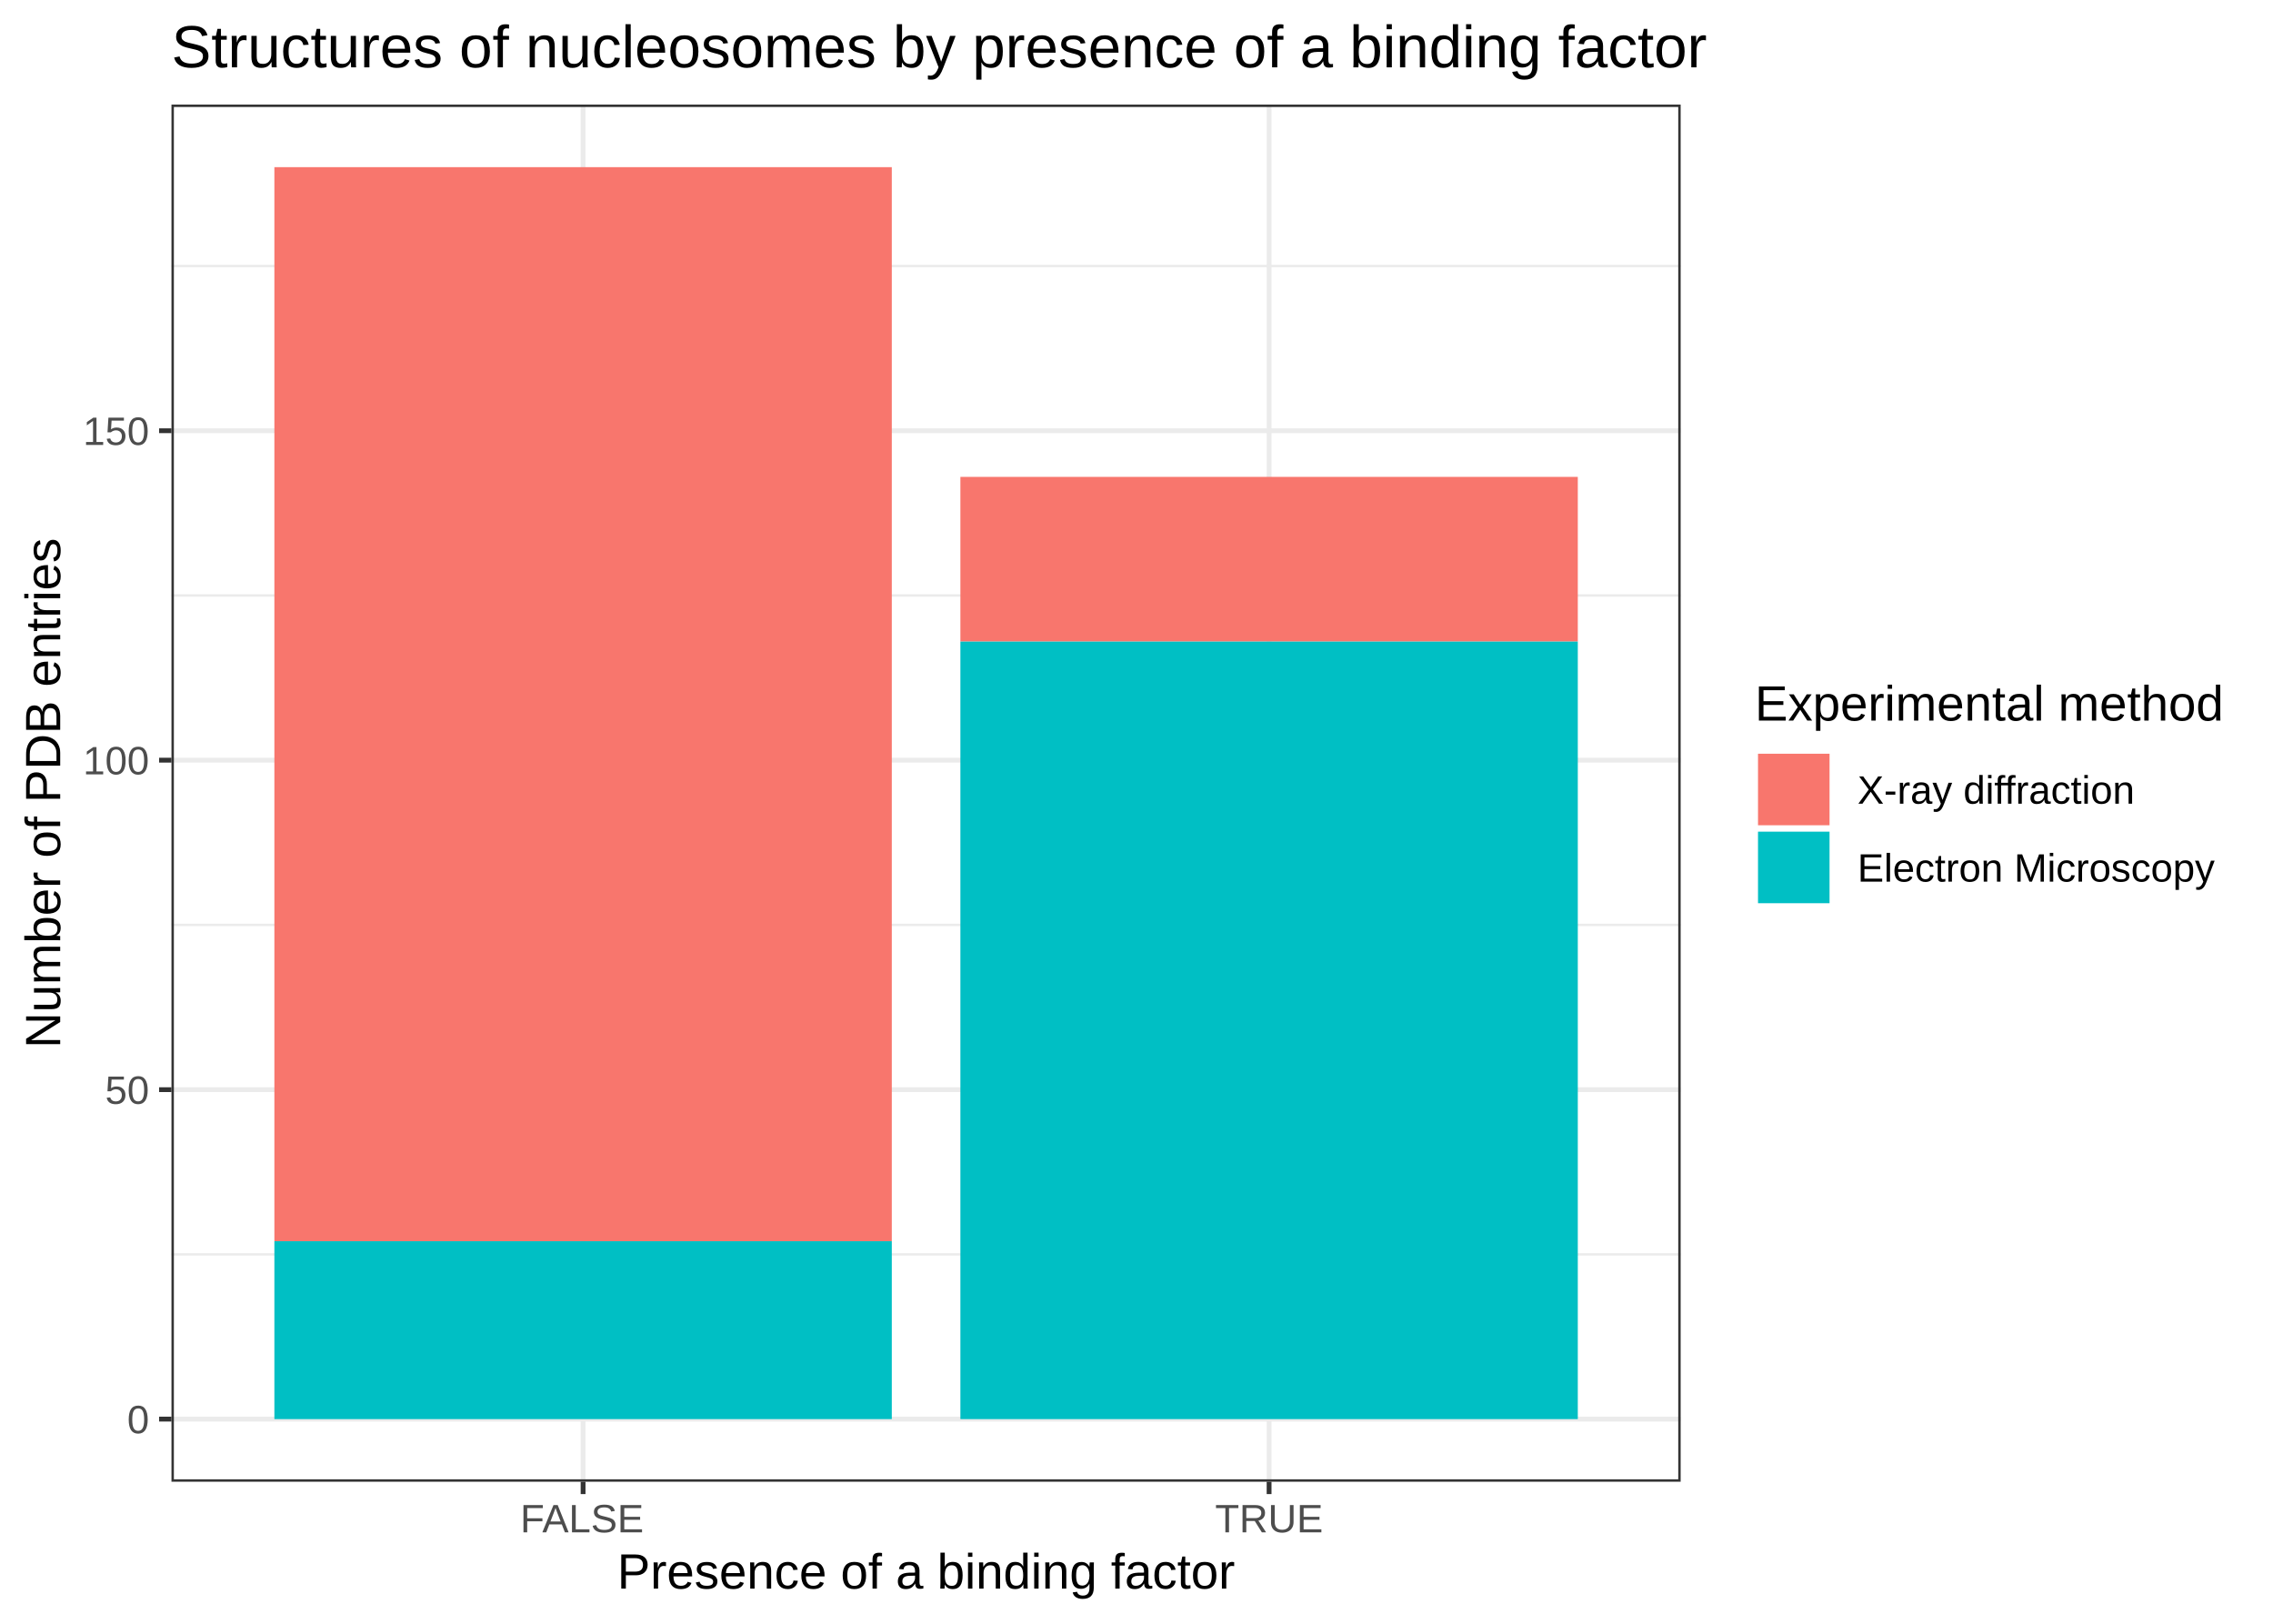
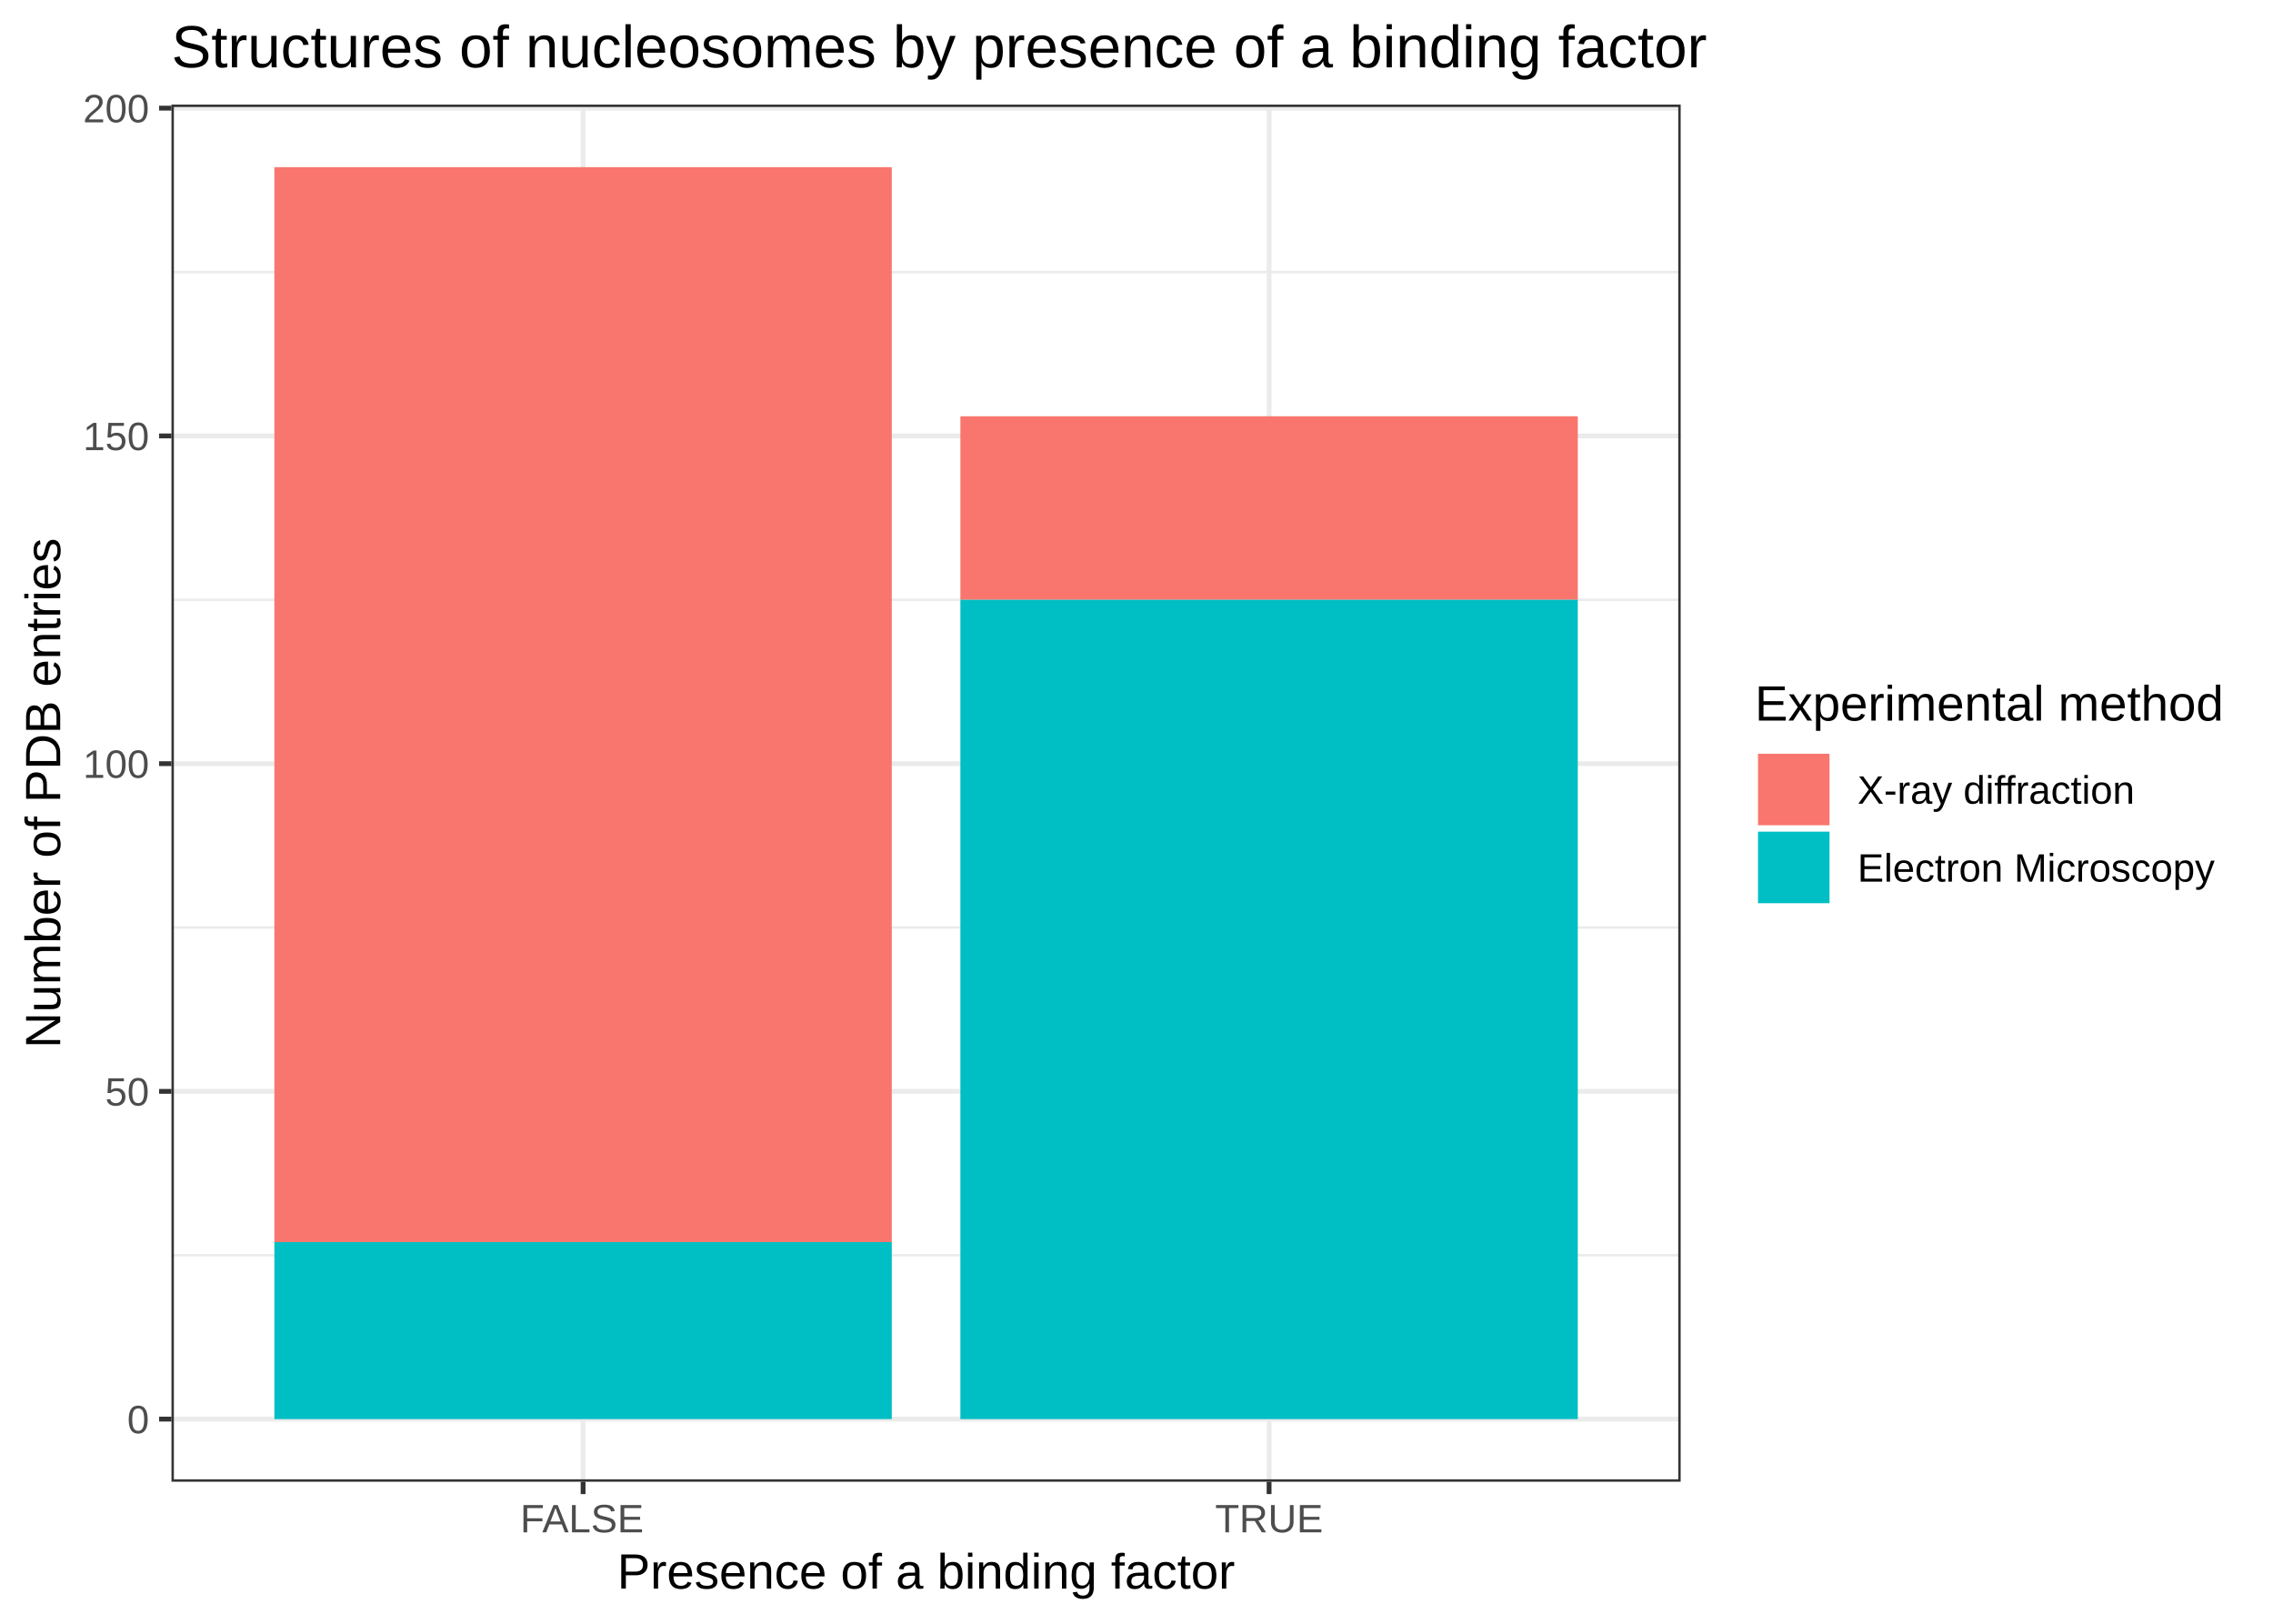
<svg xmlns="http://www.w3.org/2000/svg" viewBox="0 0 504.00 360.00">
  <defs>
    <style type="text/css">
    line, polyline, polygon, path, rect, circle {
      fill: none;
      stroke: #000000;
      stroke-linecap: round;
      stroke-linejoin: round;
      stroke-miterlimit: 10.00;
    }
  </style>
  </defs>
  <rect width="100%" height="100%" style="stroke: none; fill: #FFFFFF;" />
  <rect x="0" y="0" width="504.00" height="360.00" style="stroke-width: 1.07; stroke: #FFFFFF; fill: #FFFFFF;" />
  <defs>
    <clipPath id="cpMzguMDJ8MzcyLjY2fDMyOC41MXwyMy4xOQ==">
      <rect x="38.02" y="23.19" width="334.64" height="305.32" />
    </clipPath>
  </defs>
  <rect x="38.02" y="23.19" width="334.64" height="305.32" style="stroke-width: 1.07; stroke: none; fill: #FFFFFF;" clip-path="url(#cpMzguMDJ8MzcyLjY2fDMyOC41MXwyMy4xOQ==)" />
-   <polyline points="38.02,278.11 372.66,278.11 " style="stroke-width: 0.53; stroke: #EBEBEB; stroke-linecap: butt;" clip-path="url(#cpMzguMDJ8MzcyLjY2fDMyOC41MXwyMy4xOQ==)" />
-   <polyline points="38.02,205.06 372.66,205.06 " style="stroke-width: 0.53; stroke: #EBEBEB; stroke-linecap: butt;" clip-path="url(#cpMzguMDJ8MzcyLjY2fDMyOC41MXwyMy4xOQ==)" />
-   <polyline points="38.02,132.02 372.66,132.02 " style="stroke-width: 0.53; stroke: #EBEBEB; stroke-linecap: butt;" clip-path="url(#cpMzguMDJ8MzcyLjY2fDMyOC41MXwyMy4xOQ==)" />
-   <polyline points="38.02,58.98 372.66,58.98 " style="stroke-width: 0.53; stroke: #EBEBEB; stroke-linecap: butt;" clip-path="url(#cpMzguMDJ8MzcyLjY2fDMyOC41MXwyMy4xOQ==)" />
+   <polyline points="38.02,278.30 372.66,278.30 " style="stroke-width: 0.53; stroke: #EBEBEB; stroke-linecap: butt;" clip-path="url(#cpMzguMDJ8MzcyLjY2fDMyOC41MXwyMy4xOQ==)" />
+   <polyline points="38.02,205.64 372.66,205.64 " style="stroke-width: 0.53; stroke: #EBEBEB; stroke-linecap: butt;" clip-path="url(#cpMzguMDJ8MzcyLjY2fDMyOC41MXwyMy4xOQ==)" />
+   <polyline points="38.02,132.98 372.66,132.98 " style="stroke-width: 0.53; stroke: #EBEBEB; stroke-linecap: butt;" clip-path="url(#cpMzguMDJ8MzcyLjY2fDMyOC41MXwyMy4xOQ==)" />
+   <polyline points="38.02,60.32 372.66,60.32 " style="stroke-width: 0.53; stroke: #EBEBEB; stroke-linecap: butt;" clip-path="url(#cpMzguMDJ8MzcyLjY2fDMyOC41MXwyMy4xOQ==)" />
  <polyline points="38.02,314.63 372.66,314.63 " style="stroke-width: 1.07; stroke: #EBEBEB; stroke-linecap: butt;" clip-path="url(#cpMzguMDJ8MzcyLjY2fDMyOC41MXwyMy4xOQ==)" />
-   <polyline points="38.02,241.59 372.66,241.59 " style="stroke-width: 1.07; stroke: #EBEBEB; stroke-linecap: butt;" clip-path="url(#cpMzguMDJ8MzcyLjY2fDMyOC41MXwyMy4xOQ==)" />
-   <polyline points="38.02,168.54 372.66,168.54 " style="stroke-width: 1.07; stroke: #EBEBEB; stroke-linecap: butt;" clip-path="url(#cpMzguMDJ8MzcyLjY2fDMyOC41MXwyMy4xOQ==)" />
-   <polyline points="38.02,95.50 372.66,95.50 " style="stroke-width: 1.07; stroke: #EBEBEB; stroke-linecap: butt;" clip-path="url(#cpMzguMDJ8MzcyLjY2fDMyOC41MXwyMy4xOQ==)" />
+   <polyline points="38.02,241.97 372.66,241.97 " style="stroke-width: 1.07; stroke: #EBEBEB; stroke-linecap: butt;" clip-path="url(#cpMzguMDJ8MzcyLjY2fDMyOC41MXwyMy4xOQ==)" />
+   <polyline points="38.02,169.31 372.66,169.31 " style="stroke-width: 1.07; stroke: #EBEBEB; stroke-linecap: butt;" clip-path="url(#cpMzguMDJ8MzcyLjY2fDMyOC41MXwyMy4xOQ==)" />
+   <polyline points="38.02,96.65 372.66,96.65 " style="stroke-width: 1.07; stroke: #EBEBEB; stroke-linecap: butt;" clip-path="url(#cpMzguMDJ8MzcyLjY2fDMyOC41MXwyMy4xOQ==)" />
+   <polyline points="38.02,23.98 372.66,23.98 " style="stroke-width: 1.07; stroke: #EBEBEB; stroke-linecap: butt;" clip-path="url(#cpMzguMDJ8MzcyLjY2fDMyOC41MXwyMy4xOQ==)" />
  <polyline points="129.29,328.51 129.29,23.19 " style="stroke-width: 1.07; stroke: #EBEBEB; stroke-linecap: butt;" clip-path="url(#cpMzguMDJ8MzcyLjY2fDMyOC41MXwyMy4xOQ==)" />
  <polyline points="281.40,328.51 281.40,23.19 " style="stroke-width: 1.07; stroke: #EBEBEB; stroke-linecap: butt;" clip-path="url(#cpMzguMDJ8MzcyLjY2fDMyOC41MXwyMy4xOQ==)" />
-   <rect x="60.84" y="37.06" width="136.90" height="238.12" style="stroke-width: 1.07; stroke: none; stroke-linecap: square; stroke-linejoin: miter; fill: #F8766D;" clip-path="url(#cpMzguMDJ8MzcyLjY2fDMyOC41MXwyMy4xOQ==)" />
-   <rect x="60.84" y="275.19" width="136.90" height="39.44" style="stroke-width: 1.07; stroke: none; stroke-linecap: square; stroke-linejoin: miter; fill: #00BFC4;" clip-path="url(#cpMzguMDJ8MzcyLjY2fDMyOC41MXwyMy4xOQ==)" />
-   <rect x="212.95" y="105.73" width="136.90" height="36.52" style="stroke-width: 1.07; stroke: none; stroke-linecap: square; stroke-linejoin: miter; fill: #F8766D;" clip-path="url(#cpMzguMDJ8MzcyLjY2fDMyOC41MXwyMy4xOQ==)" />
-   <rect x="212.95" y="142.25" width="136.90" height="172.38" style="stroke-width: 1.07; stroke: none; stroke-linecap: square; stroke-linejoin: miter; fill: #00BFC4;" clip-path="url(#cpMzguMDJ8MzcyLjY2fDMyOC41MXwyMy4xOQ==)" />
+   <rect x="60.84" y="37.06" width="136.90" height="238.33" style="stroke-width: 1.07; stroke: none; stroke-linecap: square; stroke-linejoin: miter; fill: #F8766D;" clip-path="url(#cpMzguMDJ8MzcyLjY2fDMyOC41MXwyMy4xOQ==)" />
+   <rect x="60.84" y="275.39" width="136.90" height="39.24" style="stroke-width: 1.07; stroke: none; stroke-linecap: square; stroke-linejoin: miter; fill: #00BFC4;" clip-path="url(#cpMzguMDJ8MzcyLjY2fDMyOC41MXwyMy4xOQ==)" />
+   <rect x="212.95" y="92.29" width="136.90" height="40.69" style="stroke-width: 1.07; stroke: none; stroke-linecap: square; stroke-linejoin: miter; fill: #F8766D;" clip-path="url(#cpMzguMDJ8MzcyLjY2fDMyOC41MXwyMy4xOQ==)" />
+   <rect x="212.95" y="132.98" width="136.90" height="181.65" style="stroke-width: 1.07; stroke: none; stroke-linecap: square; stroke-linejoin: miter; fill: #00BFC4;" clip-path="url(#cpMzguMDJ8MzcyLjY2fDMyOC41MXwyMy4xOQ==)" />
  <rect x="38.02" y="23.19" width="334.64" height="305.32" style="stroke-width: 1.07; stroke: #333333;" clip-path="url(#cpMzguMDJ8MzcyLjY2fDMyOC41MXwyMy4xOQ==)" />
  <defs>
    <clipPath id="cpMC4wMHw1MDQuMDB8MzYwLjAwfDAuMDA=">
      <rect x="0.00" y="0.00" width="504.00" height="360.00" />
    </clipPath>
  </defs>
  <g clip-path="url(#cpMC4wMHw1MDQuMDB8MzYwLjAwfDAuMDA=)">
    <text x="28.20" y="317.78" style="font-size: 8.80px; fill: #4D4D4D; font-family: Arial;" textLength="4.89px" lengthAdjust="spacingAndGlyphs">0</text>
  </g>
  <g clip-path="url(#cpMC4wMHw1MDQuMDB8MzYwLjAwfDAuMDA=)">
-     <text x="23.30" y="244.74" style="font-size: 8.80px; fill: #4D4D4D; font-family: Arial;" textLength="9.79px" lengthAdjust="spacingAndGlyphs">50</text>
+     <text x="23.30" y="245.12" style="font-size: 8.80px; fill: #4D4D4D; font-family: Arial;" textLength="9.79px" lengthAdjust="spacingAndGlyphs">50</text>
  </g>
  <g clip-path="url(#cpMC4wMHw1MDQuMDB8MzYwLjAwfDAuMDA=)">
-     <text x="18.41" y="171.69" style="font-size: 8.80px; fill: #4D4D4D; font-family: Arial;" textLength="14.68px" lengthAdjust="spacingAndGlyphs">100</text>
+     <text x="18.41" y="172.46" style="font-size: 8.80px; fill: #4D4D4D; font-family: Arial;" textLength="14.68px" lengthAdjust="spacingAndGlyphs">100</text>
  </g>
  <g clip-path="url(#cpMC4wMHw1MDQuMDB8MzYwLjAwfDAuMDA=)">
-     <text x="18.41" y="98.65" style="font-size: 8.80px; fill: #4D4D4D; font-family: Arial;" textLength="14.68px" lengthAdjust="spacingAndGlyphs">150</text>
+     <text x="18.41" y="99.80" style="font-size: 8.80px; fill: #4D4D4D; font-family: Arial;" textLength="14.68px" lengthAdjust="spacingAndGlyphs">150</text>
+   </g>
+   <g clip-path="url(#cpMC4wMHw1MDQuMDB8MzYwLjAwfDAuMDA=)">
+     <text x="18.41" y="27.13" style="font-size: 8.80px; fill: #4D4D4D; font-family: Arial;" textLength="14.68px" lengthAdjust="spacingAndGlyphs">200</text>
  </g>
  <polyline points="35.28,314.63 38.02,314.63 " style="stroke-width: 1.07; stroke: #333333; stroke-linecap: butt;" clip-path="url(#cpMC4wMHw1MDQuMDB8MzYwLjAwfDAuMDA=)" />
-   <polyline points="35.28,241.59 38.02,241.59 " style="stroke-width: 1.07; stroke: #333333; stroke-linecap: butt;" clip-path="url(#cpMC4wMHw1MDQuMDB8MzYwLjAwfDAuMDA=)" />
-   <polyline points="35.28,168.54 38.02,168.54 " style="stroke-width: 1.07; stroke: #333333; stroke-linecap: butt;" clip-path="url(#cpMC4wMHw1MDQuMDB8MzYwLjAwfDAuMDA=)" />
-   <polyline points="35.28,95.50 38.02,95.50 " style="stroke-width: 1.07; stroke: #333333; stroke-linecap: butt;" clip-path="url(#cpMC4wMHw1MDQuMDB8MzYwLjAwfDAuMDA=)" />
+   <polyline points="35.28,241.97 38.02,241.97 " style="stroke-width: 1.07; stroke: #333333; stroke-linecap: butt;" clip-path="url(#cpMC4wMHw1MDQuMDB8MzYwLjAwfDAuMDA=)" />
+   <polyline points="35.28,169.31 38.02,169.31 " style="stroke-width: 1.07; stroke: #333333; stroke-linecap: butt;" clip-path="url(#cpMC4wMHw1MDQuMDB8MzYwLjAwfDAuMDA=)" />
+   <polyline points="35.28,96.65 38.02,96.65 " style="stroke-width: 1.07; stroke: #333333; stroke-linecap: butt;" clip-path="url(#cpMC4wMHw1MDQuMDB8MzYwLjAwfDAuMDA=)" />
+   <polyline points="35.28,23.98 38.02,23.98 " style="stroke-width: 1.07; stroke: #333333; stroke-linecap: butt;" clip-path="url(#cpMC4wMHw1MDQuMDB8MzYwLjAwfDAuMDA=)" />
  <polyline points="129.29,331.25 129.29,328.51 " style="stroke-width: 1.07; stroke: #333333; stroke-linecap: butt;" clip-path="url(#cpMC4wMHw1MDQuMDB8MzYwLjAwfDAuMDA=)" />
  <polyline points="281.40,331.25 281.40,328.51 " style="stroke-width: 1.07; stroke: #333333; stroke-linecap: butt;" clip-path="url(#cpMC4wMHw1MDQuMDB8MzYwLjAwfDAuMDA=)" />
  <g clip-path="url(#cpMC4wMHw1MDQuMDB8MzYwLjAwfDAuMDA=)">
    <text x="115.35" y="339.74" style="font-size: 8.80px; fill: #4D4D4D; font-family: Arial;" textLength="27.88px" lengthAdjust="spacingAndGlyphs">FALSE</text>
  </g>
  <g clip-path="url(#cpMC4wMHw1MDQuMDB8MzYwLjAwfDAuMDA=)">
    <text x="269.42" y="339.74" style="font-size: 8.80px; fill: #4D4D4D; font-family: Arial;" textLength="23.96px" lengthAdjust="spacingAndGlyphs">TRUE</text>
  </g>
  <g clip-path="url(#cpMC4wMHw1MDQuMDB8MzYwLjAwfDAuMDA=)">
    <text x="136.85" y="352.21" style="font-size: 11.00px; font-family: Arial;" textLength="136.97px" lengthAdjust="spacingAndGlyphs">Presence of a binding factor</text>
  </g>
  <g clip-path="url(#cpMC4wMHw1MDQuMDB8MzYwLjAwfDAuMDA=)">
    <text transform="translate(13.35,232.40) rotate(-90)" style="font-size: 11.00px; font-family: Arial;" textLength="113.10px" lengthAdjust="spacingAndGlyphs">Number of PDB entries</text>
  </g>
  <rect x="383.62" y="145.25" width="114.90" height="61.19" style="stroke-width: 1.07; stroke: none; fill: #FFFFFF;" clip-path="url(#cpMC4wMHw1MDQuMDB8MzYwLjAwfDAuMDA=)" />
  <g clip-path="url(#cpMC4wMHw1MDQuMDB8MzYwLjAwfDAuMDA=)">
    <text x="389.10" y="159.76" style="font-size: 11.00px; font-family: Arial;" textLength="103.94px" lengthAdjust="spacingAndGlyphs">Experimental method</text>
  </g>
  <rect x="389.10" y="166.40" width="17.28" height="17.28" style="stroke-width: 1.07; stroke: none; fill: #FFFFFF;" clip-path="url(#cpMC4wMHw1MDQuMDB8MzYwLjAwfDAuMDA=)" />
  <rect x="389.81" y="167.11" width="15.86" height="15.86" style="stroke-width: 1.07; stroke: none; stroke-linecap: square; stroke-linejoin: miter; fill: #F8766D;" clip-path="url(#cpMC4wMHw1MDQuMDB8MzYwLjAwfDAuMDA=)" />
  <rect x="389.10" y="183.68" width="17.28" height="17.28" style="stroke-width: 1.07; stroke: none; fill: #FFFFFF;" clip-path="url(#cpMC4wMHw1MDQuMDB8MzYwLjAwfDAuMDA=)" />
  <rect x="389.81" y="184.39" width="15.86" height="15.86" style="stroke-width: 1.07; stroke: none; stroke-linecap: square; stroke-linejoin: miter; fill: #00BFC4;" clip-path="url(#cpMC4wMHw1MDQuMDB8MzYwLjAwfDAuMDA=)" />
  <g clip-path="url(#cpMC4wMHw1MDQuMDB8MzYwLjAwfDAuMDA=)">
    <text x="411.86" y="178.19" style="font-size: 8.80px; font-family: Arial;" textLength="61.62px" lengthAdjust="spacingAndGlyphs">X-ray diffraction</text>
  </g>
  <g clip-path="url(#cpMC4wMHw1MDQuMDB8MzYwLjAwfDAuMDA=)">
    <text x="411.86" y="195.47" style="font-size: 8.80px; font-family: Arial;" textLength="79.23px" lengthAdjust="spacingAndGlyphs">Electron Microscopy</text>
  </g>
  <g clip-path="url(#cpMC4wMHw1MDQuMDB8MzYwLjAwfDAuMDA=)">
    <text x="38.02" y="14.93" style="font-size: 13.20px; font-family: Arial;" textLength="340.45px" lengthAdjust="spacingAndGlyphs">Structures of nucleosomes by presence of a binding factor</text>
  </g>
</svg>
